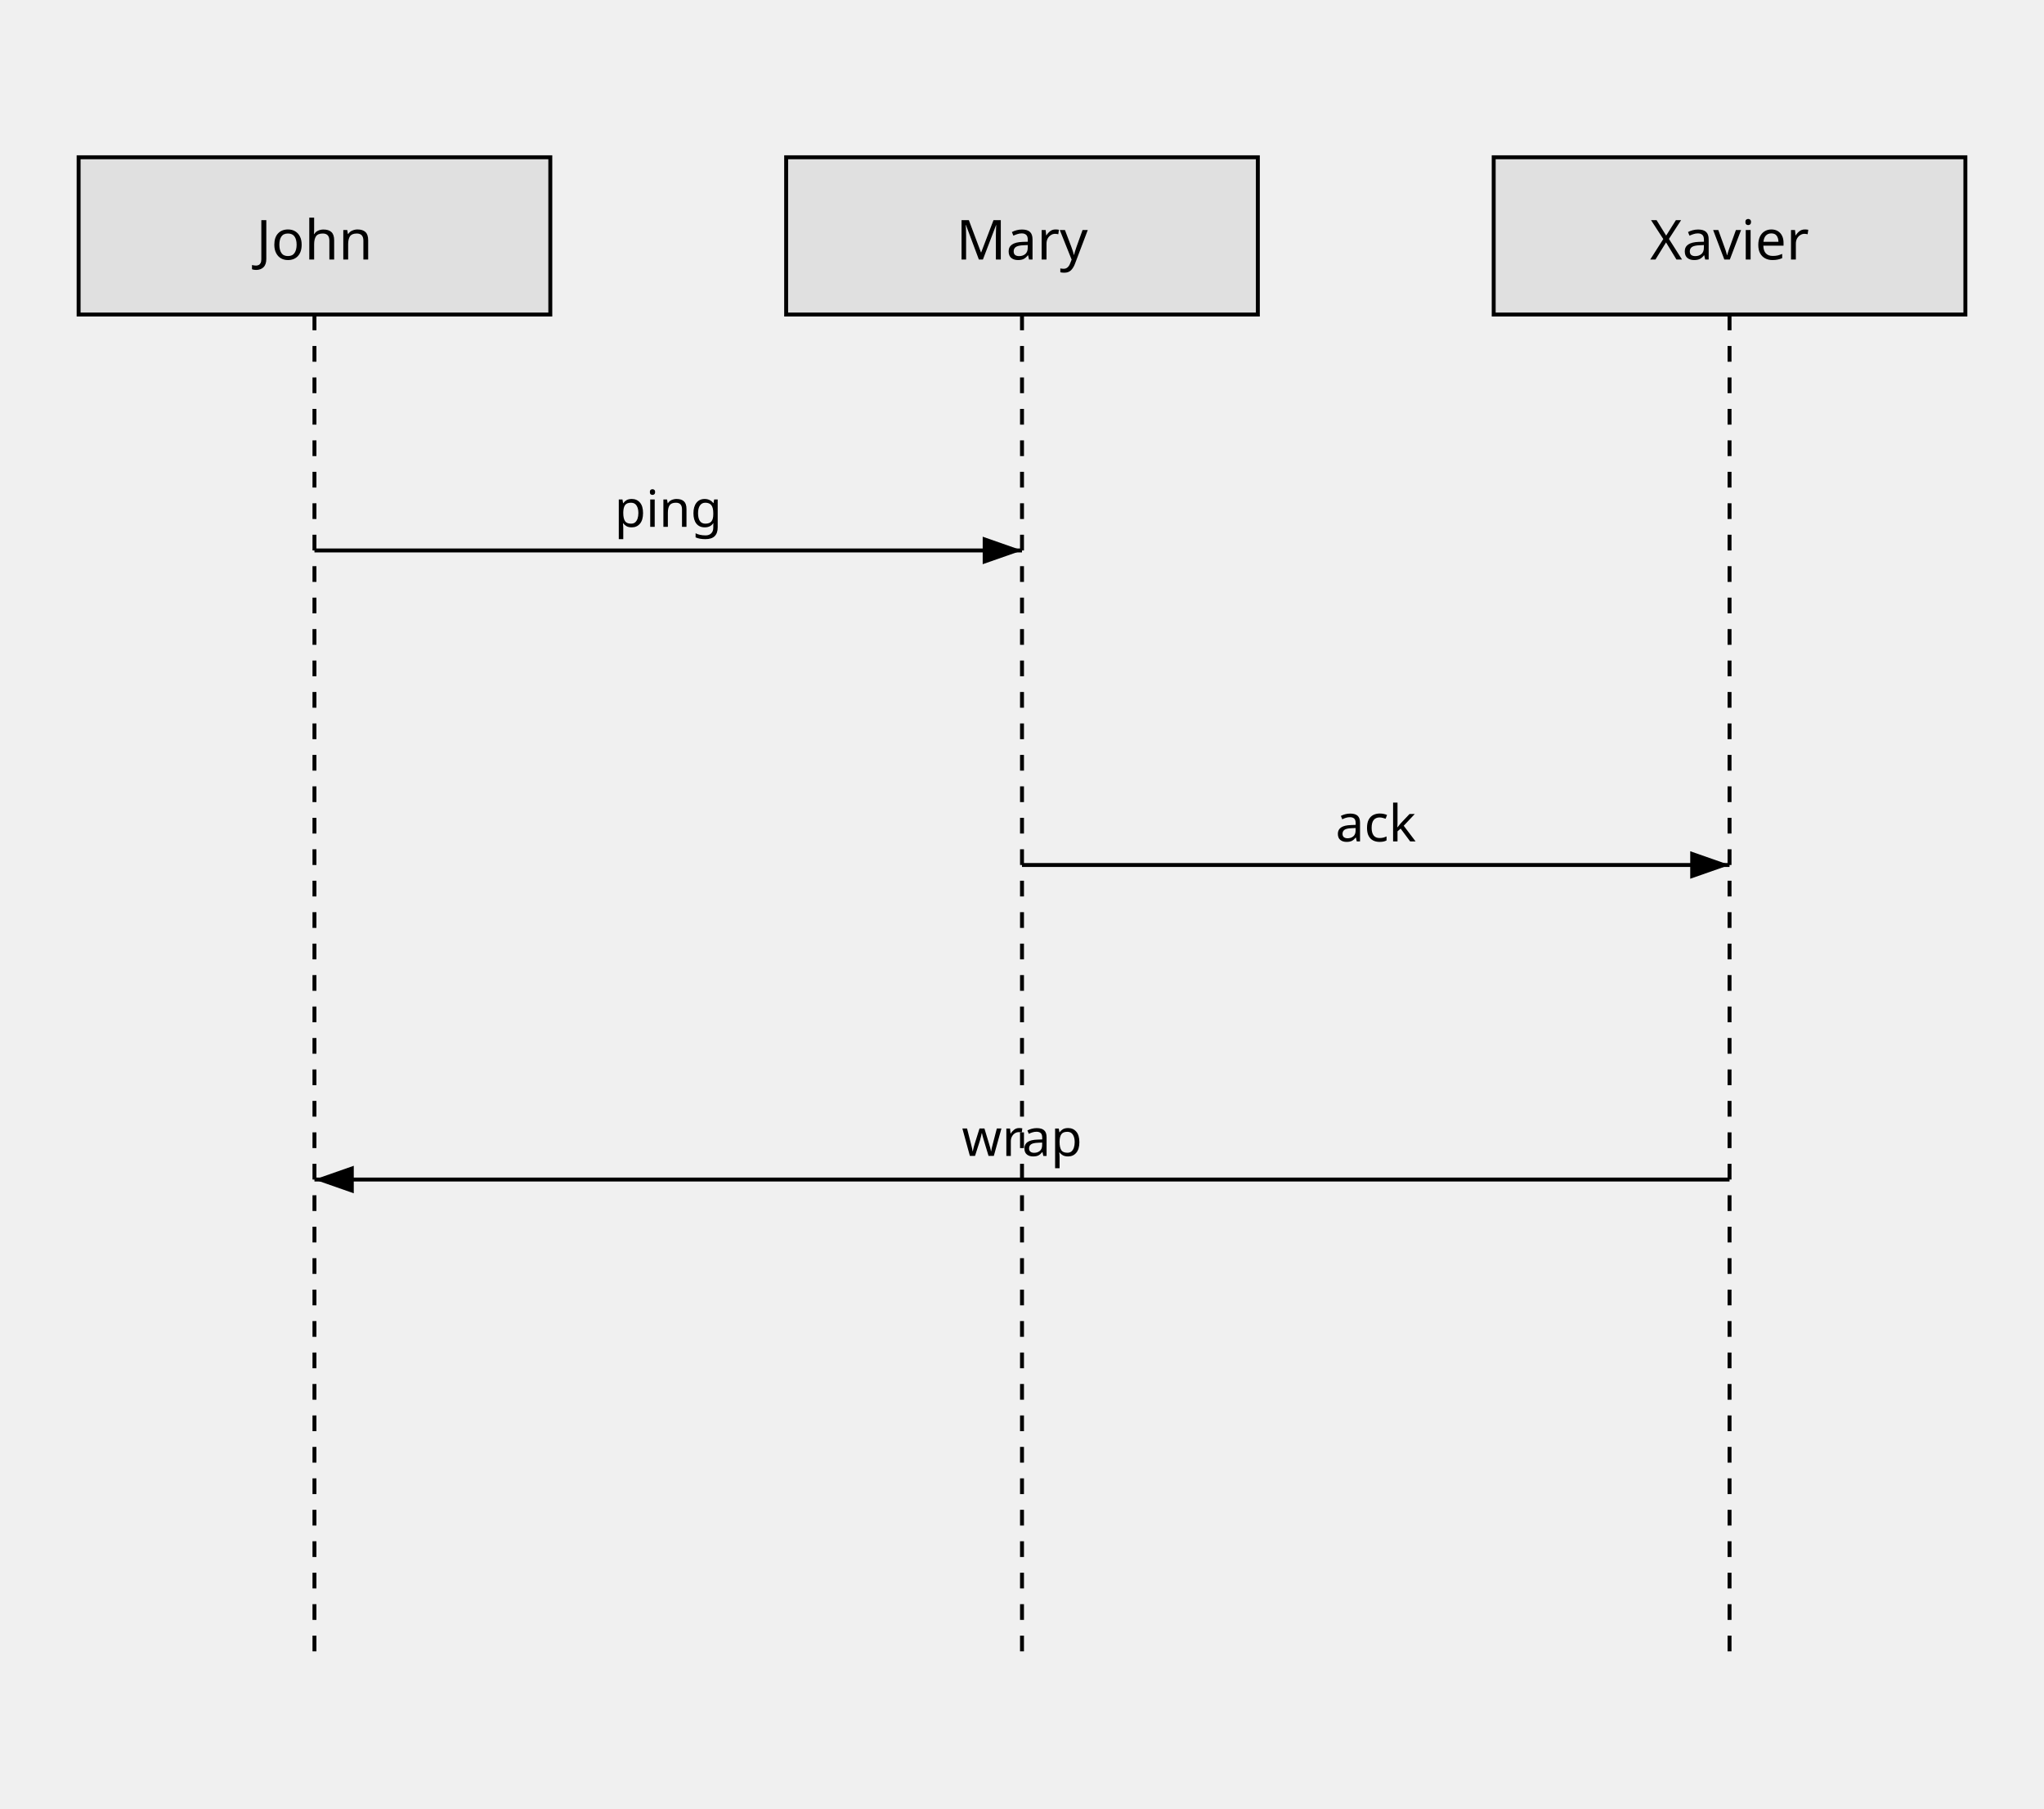
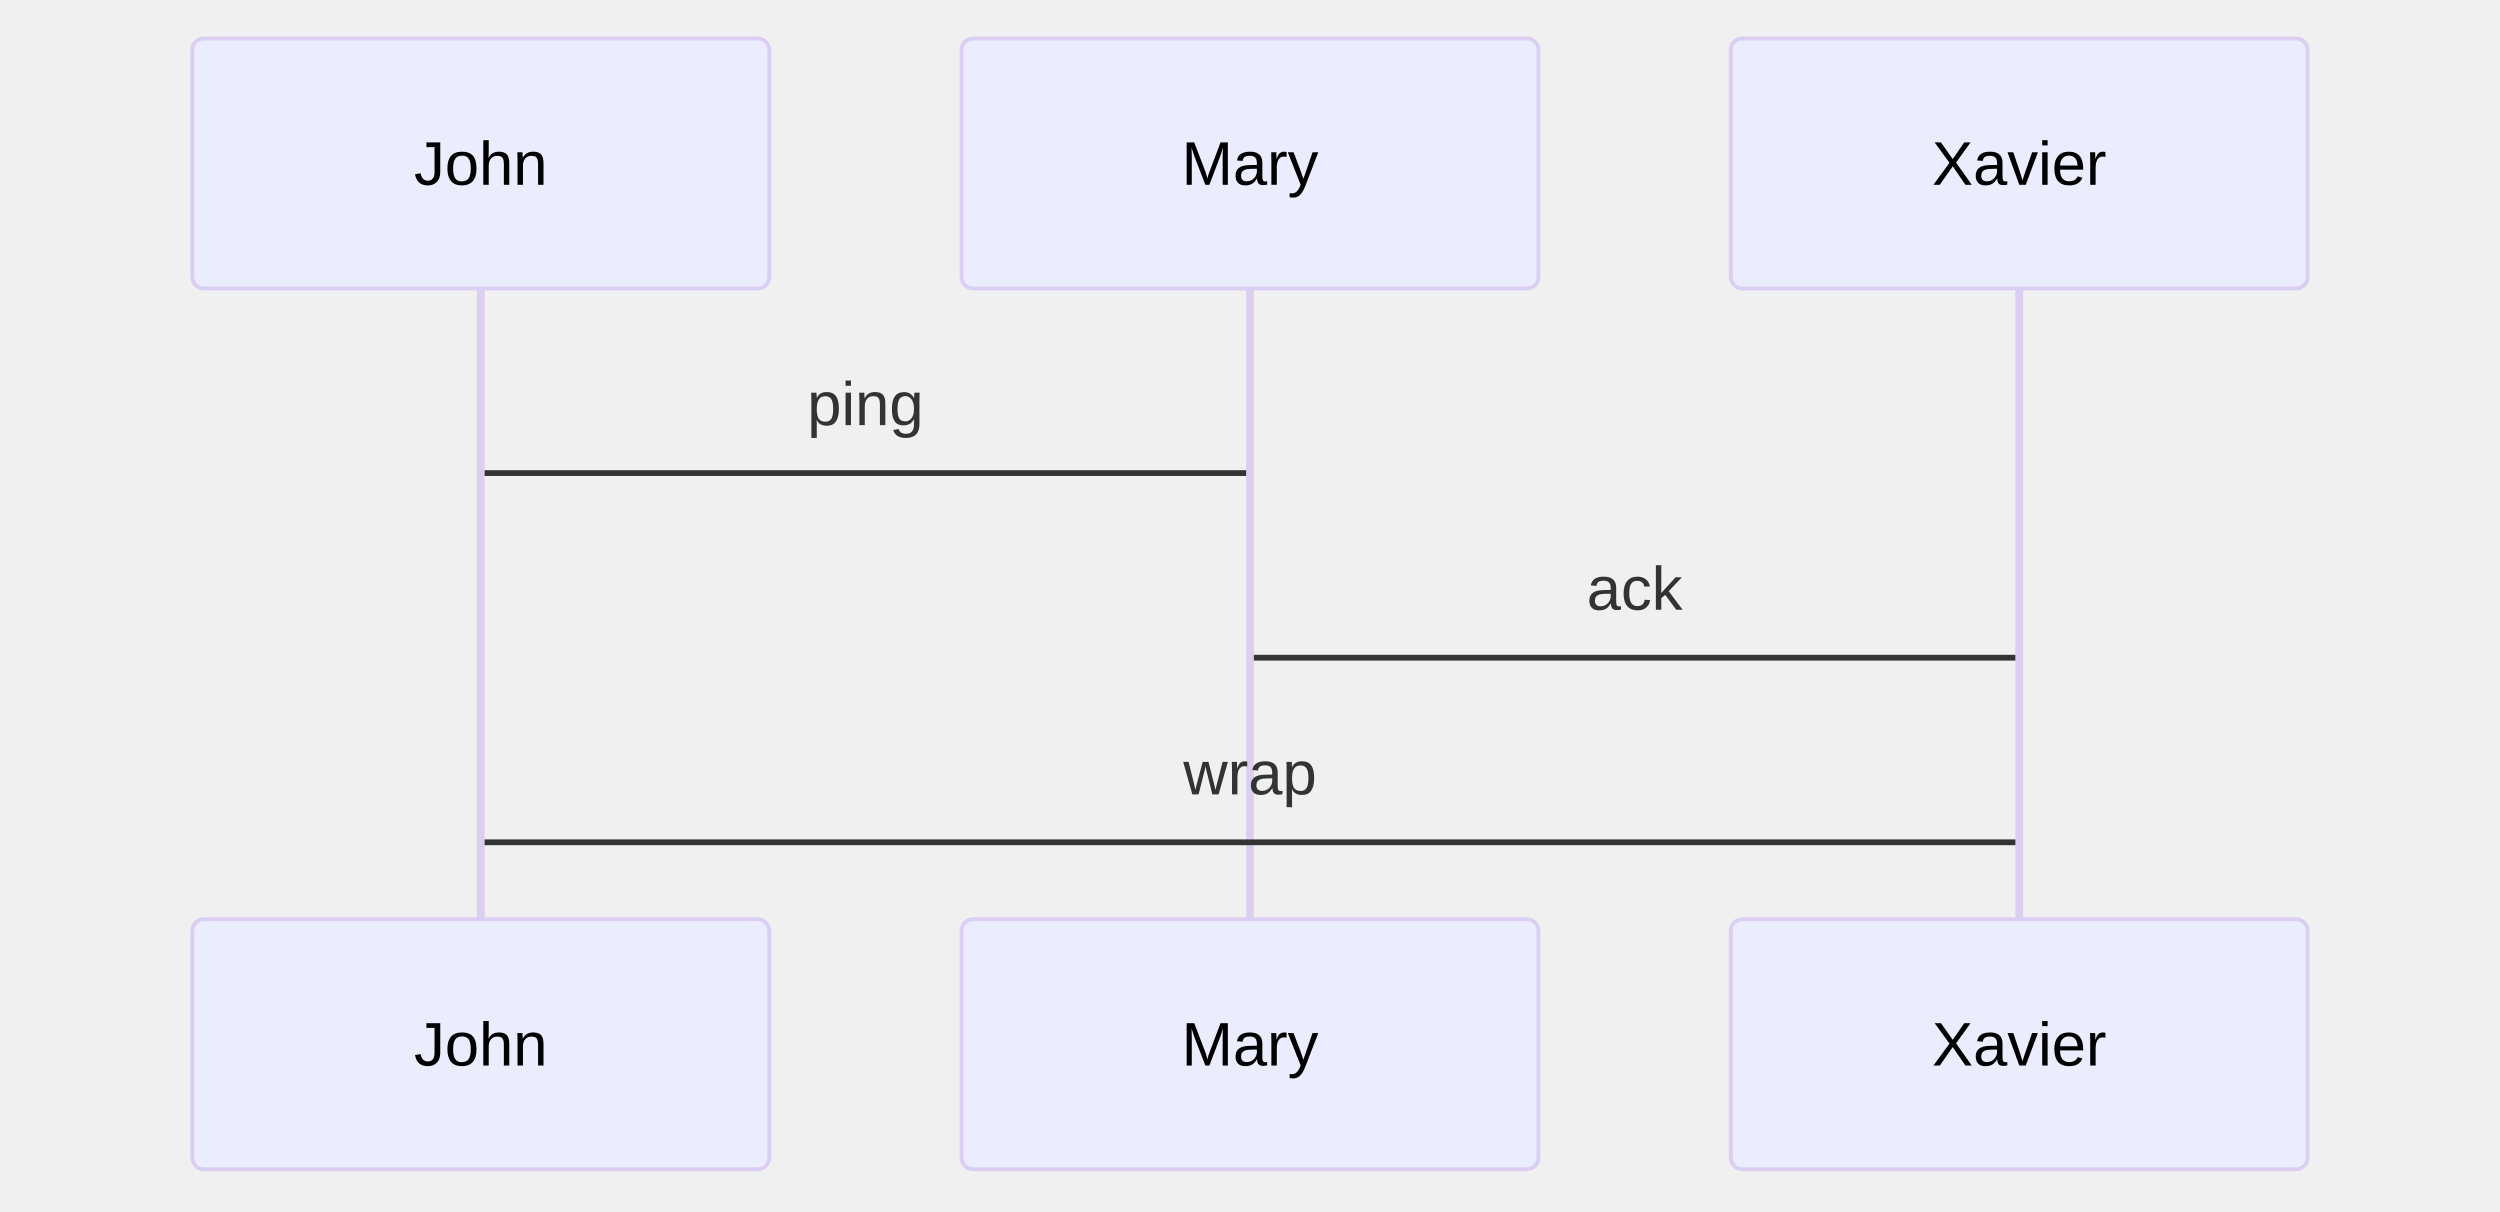
- <svg xmlns="http://www.w3.org/2000/svg" width="520" height="460" viewBox="0 0 520 460">
+ <svg xmlns="http://www.w3.org/2000/svg" aria-roledescription="sequence" role="graphics-document document" viewBox="-50 -10 650 315" height="315" width="650" id="container">
+   <g>
+     <rect class="actor actor-bottom" ry="3" rx="3" name="X" height="65" width="150" stroke="#666" fill="#eaeaea" y="229" x="400" />
+     <text style="text-anchor: middle; font-size: 16px; font-weight: 400;" class="actor actor-box" alignment-baseline="central" dominant-baseline="central" y="261.5" x="475">
+       <tspan dy="0" x="475">Xavier</tspan>
+     </text>
+   </g>
+   <g>
+     <rect class="actor actor-bottom" ry="3" rx="3" name="Mary" height="65" width="150" stroke="#666" fill="#eaeaea" y="229" x="200" />
+     <text style="text-anchor: middle; font-size: 16px; font-weight: 400;" class="actor actor-box" alignment-baseline="central" dominant-baseline="central" y="261.5" x="275">
+       <tspan dy="0" x="275">Mary</tspan>
+     </text>
+   </g>
+   <g>
+     <rect class="actor actor-bottom" ry="3" rx="3" name="John" height="65" width="150" stroke="#666" fill="#eaeaea" y="229" x="0" />
+     <text style="text-anchor: middle; font-size: 16px; font-weight: 400;" class="actor actor-box" alignment-baseline="central" dominant-baseline="central" y="261.5" x="75">
+       <tspan dy="0" x="75">John</tspan>
+     </text>
+   </g>
+   <g>
+     <line name="X" stroke="#999" stroke-width="0.5px" class="actor-line 200" y2="229" x2="475" y1="65" x1="475" id="actor2" />
+     <g id="root-2">
+       <rect class="actor actor-top" ry="3" rx="3" name="X" height="65" width="150" stroke="#666" fill="#eaeaea" y="0" x="400" />
+       <text style="text-anchor: middle; font-size: 16px; font-weight: 400;" class="actor actor-box" alignment-baseline="central" dominant-baseline="central" y="32.5" x="475">
+         <tspan dy="0" x="475">Xavier</tspan>
+       </text>
+     </g>
+   </g>
+   <g>
+     <line name="Mary" stroke="#999" stroke-width="0.5px" class="actor-line 200" y2="229" x2="275" y1="65" x1="275" id="actor1" />
+     <g id="root-1">
+       <rect class="actor actor-top" ry="3" rx="3" name="Mary" height="65" width="150" stroke="#666" fill="#eaeaea" y="0" x="200" />
+       <text style="text-anchor: middle; font-size: 16px; font-weight: 400;" class="actor actor-box" alignment-baseline="central" dominant-baseline="central" y="32.5" x="275">
+         <tspan dy="0" x="275">Mary</tspan>
+       </text>
+     </g>
+   </g>
+   <g>
+     <line name="John" stroke="#999" stroke-width="0.5px" class="actor-line 200" y2="229" x2="75" y1="65" x1="75" id="actor0" />
+     <g id="root-0">
+       <rect class="actor actor-top" ry="3" rx="3" name="John" height="65" width="150" stroke="#666" fill="#eaeaea" y="0" x="0" />
+       <text style="text-anchor: middle; font-size: 16px; font-weight: 400;" class="actor actor-box" alignment-baseline="central" dominant-baseline="central" y="32.5" x="75">
+         <tspan dy="0" x="75">John</tspan>
+       </text>
+     </g>
+   </g>
+   <style>#container{font-family:"trebuchet ms",verdana,arial,sans-serif;font-size:16px;fill:#333;}@keyframes edge-animation-frame{from{stroke-dashoffset:0;}}@keyframes dash{to{stroke-dashoffset:0;}}#container .edge-animation-slow{stroke-dasharray:9,5!important;stroke-dashoffset:900;animation:dash 50s linear infinite;stroke-linecap:round;}#container .edge-animation-fast{stroke-dasharray:9,5!important;stroke-dashoffset:900;animation:dash 20s linear infinite;stroke-linecap:round;}#container .error-icon{fill:#552222;}#container .error-text{fill:#552222;stroke:#552222;}#container .edge-thickness-normal{stroke-width:1px;}#container .edge-thickness-thick{stroke-width:3.5px;}#container .edge-pattern-solid{stroke-dasharray:0;}#container .edge-thickness-invisible{stroke-width:0;fill:none;}#container .edge-pattern-dashed{stroke-dasharray:3;}#container .edge-pattern-dotted{stroke-dasharray:2;}#container .marker{fill:#333333;stroke:#333333;}#container .marker.cross{stroke:#333333;}#container svg{font-family:"trebuchet ms",verdana,arial,sans-serif;font-size:16px;}#container p{margin:0;}#container .actor{stroke:hsl(259.626, 59.777%, 87.902%);fill:#ECECFF;}#container text.actor&gt;tspan{fill:black;stroke:none;}#container .actor-line{stroke:hsl(259.626, 59.777%, 87.902%);}#container .messageLine0{stroke-width:1.5;stroke-dasharray:none;stroke:#333;}#container .messageLine1{stroke-width:1.5;stroke-dasharray:2,2;stroke:#333;}#container #arrowhead path{fill:#333;stroke:#333;}#container .sequenceNumber{fill:white;}#container #sequencenumber{fill:#333;}#container #crosshead path{fill:#333;stroke:#333;}#container .messageText{fill:#333;stroke:none;}#container .labelBox{stroke:hsl(259.626, 59.777%, 87.902%);fill:#ECECFF;}#container .labelText,#container .labelText&gt;tspan{fill:black;stroke:none;}#container .loopText,#container .loopText&gt;tspan{fill:black;stroke:none;}#container .loopLine{stroke-width:2px;stroke-dasharray:2,2;stroke:hsl(259.626, 59.777%, 87.902%);fill:hsl(259.626, 59.777%, 87.902%);}#container .note{stroke:#aaaa33;fill:#fff5ad;}#container .noteText,#container .noteText&gt;tspan{fill:black;stroke:none;}#container .activation0{fill:#f4f4f4;stroke:#666;}#container .activation1{fill:#f4f4f4;stroke:#666;}#container .activation2{fill:#f4f4f4;stroke:#666;}#container .actorPopupMenu{position:absolute;}#container .actorPopupMenuPanel{position:absolute;fill:#ECECFF;box-shadow:0px 8px 16px 0px rgba(0,0,0,0.2);filter:drop-shadow(3px 5px 2px rgb(0 0 0 / 0.4));}#container .actor-man line{stroke:hsl(259.626, 59.777%, 87.902%);fill:#ECECFF;}#container .actor-man circle,#container line{stroke:hsl(259.626, 59.777%, 87.902%);fill:#ECECFF;stroke-width:2px;}#container :root{--mermaid-font-family:"trebuchet ms",verdana,arial,sans-serif;}</style>
+   <g />
  <defs>
-     <marker id="arrowhead" markerWidth="10" markerHeight="7" refX="10" refY="3.5" orient="auto">
-       <polygon points="0 0, 10 3.5, 0 7" fill="#000" />
+     <symbol height="24" width="24" id="computer">
+       <path d="M2 2v13h20v-13h-20zm18 11h-16v-9h16v9zm-10.228 6l.466-1h3.524l.467 1h-4.457zm14.228 3h-24l2-6h2.104l-1.33 4h18.45l-1.297-4h2.073l2 6zm-5-10h-14v-7h14v7z" transform="scale(.5)" />
+     </symbol>
+   </defs>
+   <defs>
+     <symbol clip-rule="evenodd" fill-rule="evenodd" id="database">
+       <path d="M12.258.001l.256.004.255.005.253.008.251.01.249.012.247.015.246.016.242.019.241.02.239.023.236.024.233.027.231.028.229.031.225.032.223.034.22.036.217.038.214.04.211.041.208.043.205.045.201.046.198.048.194.05.191.051.187.053.183.054.18.056.175.057.172.059.168.06.163.061.16.063.155.064.15.066.074.033.073.033.071.034.07.034.069.035.068.035.067.035.066.035.064.036.064.036.062.036.06.036.06.037.058.037.058.037.055.038.055.038.053.038.052.038.051.039.05.039.048.039.047.039.045.04.044.04.043.04.041.04.04.041.039.041.037.041.036.041.034.041.033.042.032.042.03.042.029.042.027.042.026.043.024.043.023.043.021.043.02.043.018.044.017.043.015.044.013.044.012.044.011.045.009.044.007.045.006.045.004.045.002.045.001.045v17l-.001.045-.002.045-.004.045-.006.045-.007.045-.009.044-.011.045-.012.044-.013.044-.015.044-.017.043-.018.044-.02.043-.021.043-.023.043-.024.043-.026.043-.027.042-.029.042-.03.042-.032.042-.033.042-.034.041-.036.041-.037.041-.039.041-.04.041-.041.04-.043.04-.044.04-.045.04-.047.039-.048.039-.05.039-.051.039-.052.038-.053.038-.055.038-.055.038-.058.037-.058.037-.06.037-.06.036-.062.036-.064.036-.064.036-.066.035-.067.035-.068.035-.069.035-.07.034-.071.034-.073.033-.074.033-.15.066-.155.064-.16.063-.163.061-.168.06-.172.059-.175.057-.18.056-.183.054-.187.053-.191.051-.194.05-.198.048-.201.046-.205.045-.208.043-.211.041-.214.04-.217.038-.22.036-.223.034-.225.032-.229.031-.231.028-.233.027-.236.024-.239.023-.241.02-.242.019-.246.016-.247.015-.249.012-.251.01-.253.008-.255.005-.256.004-.258.001-.258-.001-.256-.004-.255-.005-.253-.008-.251-.01-.249-.012-.247-.015-.245-.016-.243-.019-.241-.02-.238-.023-.236-.024-.234-.027-.231-.028-.228-.031-.226-.032-.223-.034-.22-.036-.217-.038-.214-.04-.211-.041-.208-.043-.204-.045-.201-.046-.198-.048-.195-.05-.19-.051-.187-.053-.184-.054-.179-.056-.176-.057-.172-.059-.167-.06-.164-.061-.159-.063-.155-.064-.151-.066-.074-.033-.072-.033-.072-.034-.07-.034-.069-.035-.068-.035-.067-.035-.066-.035-.064-.036-.063-.036-.062-.036-.061-.036-.06-.037-.058-.037-.057-.037-.056-.038-.055-.038-.053-.038-.052-.038-.051-.039-.049-.039-.049-.039-.046-.039-.046-.04-.044-.04-.043-.04-.041-.04-.04-.041-.039-.041-.037-.041-.036-.041-.034-.041-.033-.042-.032-.042-.03-.042-.029-.042-.027-.042-.026-.043-.024-.043-.023-.043-.021-.043-.02-.043-.018-.044-.017-.043-.015-.044-.013-.044-.012-.044-.011-.045-.009-.044-.007-.045-.006-.045-.004-.045-.002-.045-.001-.045v-17l.001-.045.002-.045.004-.045.006-.045.007-.045.009-.044.011-.045.012-.044.013-.044.015-.044.017-.043.018-.044.02-.043.021-.043.023-.043.024-.043.026-.043.027-.042.029-.042.03-.042.032-.042.033-.042.034-.041.036-.041.037-.041.039-.041.04-.041.041-.04.043-.04.044-.04.046-.04.046-.039.049-.039.049-.039.051-.039.052-.038.053-.038.055-.038.056-.038.057-.037.058-.037.06-.037.061-.036.062-.036.063-.036.064-.036.066-.035.067-.035.068-.035.069-.035.07-.034.072-.034.072-.033.074-.033.151-.066.155-.064.159-.063.164-.061.167-.06.172-.059.176-.057.179-.056.184-.054.187-.053.19-.051.195-.05.198-.048.201-.046.204-.045.208-.043.211-.041.214-.04.217-.038.22-.036.223-.034.226-.032.228-.031.231-.028.234-.027.236-.024.238-.023.241-.02.243-.019.245-.016.247-.015.249-.012.251-.01.253-.008.255-.005.256-.004.258-.001.258.001zm-9.258 20.499v.01l.001.021.003.021.004.022.005.021.006.022.007.022.009.023.01.022.011.023.012.023.013.023.015.023.016.024.017.023.018.024.019.024.021.024.022.025.023.024.024.025.052.049.056.05.061.051.066.051.07.051.075.051.079.052.084.052.088.052.092.052.097.052.102.051.105.052.11.052.114.051.119.051.123.051.127.05.131.05.135.05.139.048.144.049.147.047.152.047.155.047.16.045.163.045.167.043.171.043.176.041.178.041.183.039.187.039.19.037.194.035.197.035.202.033.204.031.209.03.212.029.216.027.219.025.222.024.226.021.23.02.233.018.236.016.24.015.243.012.246.01.249.008.253.005.256.004.259.001.26-.001.257-.004.254-.005.25-.008.247-.011.244-.012.241-.014.237-.016.233-.018.231-.021.226-.021.224-.024.22-.026.216-.027.212-.028.21-.031.205-.031.202-.034.198-.034.194-.036.191-.037.187-.039.183-.04.179-.04.175-.042.172-.043.168-.044.163-.045.16-.046.155-.046.152-.047.148-.048.143-.049.139-.049.136-.05.131-.05.126-.05.123-.051.118-.052.114-.051.11-.052.106-.052.101-.052.096-.052.092-.052.088-.053.083-.051.079-.052.074-.052.07-.051.065-.051.06-.051.056-.05.051-.05.023-.024.023-.025.021-.024.02-.024.019-.024.018-.024.017-.024.015-.023.014-.024.013-.023.012-.023.01-.023.01-.022.008-.022.006-.022.006-.022.004-.022.004-.021.001-.021.001-.021v-4.127l-.077.055-.08.053-.083.054-.085.053-.087.052-.09.052-.093.051-.095.05-.097.05-.1.049-.102.049-.105.048-.106.047-.109.047-.111.046-.114.045-.115.045-.118.044-.12.043-.122.042-.124.042-.126.041-.128.04-.13.04-.132.038-.134.038-.135.037-.138.037-.139.035-.142.035-.143.034-.144.033-.147.032-.148.031-.15.03-.151.03-.153.029-.154.027-.156.027-.158.026-.159.025-.161.024-.162.023-.163.022-.165.021-.166.02-.167.019-.169.018-.169.017-.171.016-.173.015-.173.014-.175.013-.175.012-.177.011-.178.01-.179.008-.179.008-.181.006-.182.005-.182.004-.184.003-.184.002h-.37l-.184-.002-.184-.003-.182-.004-.182-.005-.181-.006-.179-.008-.179-.008-.178-.01-.176-.011-.176-.012-.175-.013-.173-.014-.172-.015-.171-.016-.17-.017-.169-.018-.167-.019-.166-.02-.165-.021-.163-.022-.162-.023-.161-.024-.159-.025-.157-.026-.156-.027-.155-.027-.153-.029-.151-.03-.15-.03-.148-.031-.146-.032-.145-.033-.143-.034-.141-.035-.14-.035-.137-.037-.136-.037-.134-.038-.132-.038-.13-.04-.128-.04-.126-.041-.124-.042-.122-.042-.12-.044-.117-.043-.116-.045-.113-.045-.112-.046-.109-.047-.106-.047-.105-.048-.102-.049-.1-.049-.097-.05-.095-.05-.093-.052-.09-.051-.087-.052-.085-.053-.083-.054-.08-.054-.077-.054v4.127zm0-5.654v.011l.001.021.003.021.004.021.005.022.006.022.007.022.009.022.01.022.011.023.012.023.013.023.015.024.016.023.017.024.018.024.019.024.021.024.022.024.023.025.024.024.052.05.056.05.061.05.066.051.07.051.075.052.079.051.084.052.088.052.092.052.097.052.102.052.105.052.11.051.114.051.119.052.123.05.127.051.131.05.135.049.139.049.144.048.147.048.152.047.155.046.16.045.163.045.167.044.171.042.176.042.178.04.183.04.187.038.19.037.194.036.197.034.202.033.204.032.209.03.212.028.216.027.219.025.222.024.226.022.23.02.233.018.236.016.24.014.243.012.246.01.249.008.253.006.256.003.259.001.26-.001.257-.003.254-.006.25-.008.247-.01.244-.012.241-.015.237-.016.233-.018.231-.02.226-.022.224-.024.22-.025.216-.027.212-.029.21-.03.205-.032.202-.033.198-.035.194-.036.191-.037.187-.039.183-.039.179-.041.175-.042.172-.043.168-.044.163-.045.16-.045.155-.047.152-.047.148-.048.143-.048.139-.05.136-.049.131-.05.126-.051.123-.051.118-.051.114-.052.11-.052.106-.052.101-.052.096-.052.092-.052.088-.052.083-.052.079-.052.074-.051.07-.052.065-.051.06-.05.056-.051.051-.049.023-.025.023-.024.021-.025.02-.024.019-.024.018-.024.017-.024.015-.023.014-.023.013-.024.012-.022.01-.023.01-.023.008-.022.006-.022.006-.022.004-.021.004-.022.001-.021.001-.021v-4.139l-.077.054-.08.054-.083.054-.085.052-.087.053-.09.051-.093.051-.095.051-.097.05-.1.049-.102.049-.105.048-.106.047-.109.047-.111.046-.114.045-.115.044-.118.044-.12.044-.122.042-.124.042-.126.041-.128.04-.13.039-.132.039-.134.038-.135.037-.138.036-.139.036-.142.035-.143.033-.144.033-.147.033-.148.031-.15.03-.151.03-.153.028-.154.028-.156.027-.158.026-.159.025-.161.024-.162.023-.163.022-.165.021-.166.02-.167.019-.169.018-.169.017-.171.016-.173.015-.173.014-.175.013-.175.012-.177.011-.178.009-.179.009-.179.007-.181.007-.182.005-.182.004-.184.003-.184.002h-.37l-.184-.002-.184-.003-.182-.004-.182-.005-.181-.007-.179-.007-.179-.009-.178-.009-.176-.011-.176-.012-.175-.013-.173-.014-.172-.015-.171-.016-.17-.017-.169-.018-.167-.019-.166-.02-.165-.021-.163-.022-.162-.023-.161-.024-.159-.025-.157-.026-.156-.027-.155-.028-.153-.028-.151-.03-.15-.03-.148-.031-.146-.033-.145-.033-.143-.033-.141-.035-.14-.036-.137-.036-.136-.037-.134-.038-.132-.039-.13-.039-.128-.04-.126-.041-.124-.042-.122-.043-.12-.043-.117-.044-.116-.044-.113-.046-.112-.046-.109-.046-.106-.047-.105-.048-.102-.049-.1-.049-.097-.05-.095-.051-.093-.051-.09-.051-.087-.053-.085-.052-.083-.054-.08-.054-.077-.054v4.139zm0-5.666v.011l.001.02.003.022.004.021.005.022.006.021.007.022.009.023.01.022.011.023.012.023.013.023.015.023.016.024.017.024.018.023.019.024.021.025.022.024.023.024.024.025.052.05.056.05.061.05.066.051.07.051.075.052.079.051.084.052.088.052.092.052.097.052.102.052.105.051.11.052.114.051.119.051.123.051.127.05.131.05.135.05.139.049.144.048.147.048.152.047.155.046.16.045.163.045.167.043.171.043.176.042.178.04.183.04.187.038.19.037.194.036.197.034.202.033.204.032.209.03.212.028.216.027.219.025.222.024.226.021.23.02.233.018.236.017.24.014.243.012.246.01.249.008.253.006.256.003.259.001.26-.001.257-.003.254-.006.25-.008.247-.01.244-.013.241-.014.237-.016.233-.018.231-.02.226-.022.224-.024.22-.025.216-.027.212-.029.21-.03.205-.032.202-.033.198-.035.194-.036.191-.037.187-.039.183-.039.179-.041.175-.042.172-.043.168-.044.163-.045.16-.045.155-.047.152-.047.148-.048.143-.049.139-.049.136-.049.131-.051.126-.05.123-.051.118-.052.114-.051.11-.052.106-.052.101-.052.096-.052.092-.052.088-.052.083-.052.079-.052.074-.052.07-.051.065-.051.06-.051.056-.05.051-.049.023-.025.023-.025.021-.024.02-.024.019-.024.018-.024.017-.024.015-.023.014-.024.013-.023.012-.023.01-.022.01-.023.008-.022.006-.022.006-.022.004-.022.004-.021.001-.021.001-.021v-4.153l-.077.054-.08.054-.083.053-.085.053-.087.053-.09.051-.093.051-.095.051-.097.05-.1.049-.102.048-.105.048-.106.048-.109.046-.111.046-.114.046-.115.044-.118.044-.12.043-.122.043-.124.042-.126.041-.128.04-.13.039-.132.039-.134.038-.135.037-.138.036-.139.036-.142.034-.143.034-.144.033-.147.032-.148.032-.15.03-.151.03-.153.028-.154.028-.156.027-.158.026-.159.024-.161.024-.162.023-.163.023-.165.021-.166.02-.167.019-.169.018-.169.017-.171.016-.173.015-.173.014-.175.013-.175.012-.177.01-.178.01-.179.009-.179.007-.181.006-.182.006-.182.004-.184.003-.184.001-.185.001-.185-.001-.184-.001-.184-.003-.182-.004-.182-.006-.181-.006-.179-.007-.179-.009-.178-.01-.176-.01-.176-.012-.175-.013-.173-.014-.172-.015-.171-.016-.17-.017-.169-.018-.167-.019-.166-.02-.165-.021-.163-.023-.162-.023-.161-.024-.159-.024-.157-.026-.156-.027-.155-.028-.153-.028-.151-.03-.15-.03-.148-.032-.146-.032-.145-.033-.143-.034-.141-.034-.14-.036-.137-.036-.136-.037-.134-.038-.132-.039-.13-.039-.128-.041-.126-.041-.124-.041-.122-.043-.12-.043-.117-.044-.116-.044-.113-.046-.112-.046-.109-.046-.106-.048-.105-.048-.102-.048-.1-.05-.097-.049-.095-.051-.093-.051-.09-.052-.087-.052-.085-.053-.083-.053-.08-.054-.077-.054v4.153zm8.74-8.179l-.257.004-.254.005-.25.008-.247.011-.244.012-.241.014-.237.016-.233.018-.231.021-.226.022-.224.023-.22.026-.216.027-.212.028-.21.031-.205.032-.202.033-.198.034-.194.036-.191.038-.187.038-.183.04-.179.041-.175.042-.172.043-.168.043-.163.045-.16.046-.155.046-.152.048-.148.048-.143.048-.139.049-.136.05-.131.05-.126.051-.123.051-.118.051-.114.052-.11.052-.106.052-.101.052-.096.052-.092.052-.088.052-.083.052-.079.052-.074.051-.07.052-.065.051-.06.05-.056.05-.051.05-.023.025-.023.024-.021.024-.02.025-.019.024-.018.024-.017.023-.015.024-.014.023-.013.023-.012.023-.01.023-.01.022-.008.022-.006.023-.006.021-.004.022-.004.021-.001.021-.001.021.001.021.001.021.004.021.004.022.006.021.006.023.008.022.01.022.01.023.012.023.013.023.014.023.015.024.017.023.018.024.019.024.02.025.021.024.023.024.023.025.051.05.056.05.06.05.065.051.07.052.074.051.079.052.083.052.088.052.092.052.096.052.101.052.106.052.11.052.114.052.118.051.123.051.126.051.131.05.136.05.139.049.143.048.148.048.152.048.155.046.16.046.163.045.168.043.172.043.175.042.179.041.183.04.187.038.191.038.194.036.198.034.202.033.205.032.21.031.212.028.216.027.22.026.224.023.226.022.231.021.233.018.237.016.241.014.244.012.247.011.25.008.254.005.257.004.26.001.26-.001.257-.004.254-.005.25-.008.247-.011.244-.012.241-.014.237-.016.233-.018.231-.021.226-.022.224-.023.22-.026.216-.027.212-.028.21-.031.205-.032.202-.033.198-.034.194-.036.191-.038.187-.038.183-.04.179-.041.175-.042.172-.043.168-.043.163-.045.16-.046.155-.046.152-.048.148-.048.143-.048.139-.049.136-.05.131-.05.126-.051.123-.051.118-.051.114-.052.11-.052.106-.052.101-.052.096-.052.092-.052.088-.052.083-.052.079-.052.074-.051.07-.052.065-.051.06-.05.056-.05.051-.05.023-.025.023-.024.021-.024.02-.025.019-.024.018-.024.017-.023.015-.024.014-.023.013-.023.012-.023.01-.023.01-.022.008-.022.006-.023.006-.021.004-.022.004-.021.001-.021.001-.021-.001-.021-.001-.021-.004-.021-.004-.022-.006-.021-.006-.023-.008-.022-.01-.022-.01-.023-.012-.023-.013-.023-.014-.023-.015-.024-.017-.023-.018-.024-.019-.024-.02-.025-.021-.024-.023-.024-.023-.025-.051-.05-.056-.05-.06-.05-.065-.051-.07-.052-.074-.051-.079-.052-.083-.052-.088-.052-.092-.052-.096-.052-.101-.052-.106-.052-.11-.052-.114-.052-.118-.051-.123-.051-.126-.051-.131-.05-.136-.05-.139-.049-.143-.048-.148-.048-.152-.048-.155-.046-.16-.046-.163-.045-.168-.043-.172-.043-.175-.042-.179-.041-.183-.04-.187-.038-.191-.038-.194-.036-.198-.034-.202-.033-.205-.032-.21-.031-.212-.028-.216-.027-.22-.026-.224-.023-.226-.022-.231-.021-.233-.018-.237-.016-.241-.014-.244-.012-.247-.011-.25-.008-.254-.005-.257-.004-.26-.001-.26.001z" transform="scale(.5)" />
+     </symbol>
+   </defs>
+   <defs>
+     <symbol height="24" width="24" id="clock">
+       <path d="M12 2c5.514 0 10 4.486 10 10s-4.486 10-10 10-10-4.486-10-10 4.486-10 10-10zm0-2c-6.627 0-12 5.373-12 12s5.373 12 12 12 12-5.373 12-12-5.373-12-12-12zm5.848 12.459c.202.038.202.333.001.372-1.907.361-6.045 1.111-6.547 1.111-.719 0-1.301-.582-1.301-1.301 0-.512.77-5.447 1.125-7.445.034-.192.312-.181.343.014l.985 6.238 5.394 1.011z" transform="scale(.5)" />
+     </symbol>
+   </defs>
+   <defs>
+     <marker orient="auto-start-reverse" markerHeight="12" markerWidth="12" markerUnits="userSpaceOnUse" refY="5" refX="7.9" id="arrowhead">
+       <path d="M -1 0 L 10 5 L 0 10 z" />
    </marker>
  </defs>
-   <g class="participant">
-     <rect x="20" y="40" width="120" height="40" fill="#e0e0e0" stroke="#000" />
-     <text x="80" y="66" font-family="sans-serif" font-size="14" text-anchor="middle">John</text>
-     <line x1="80" y1="80" x2="80" y2="420" stroke="#000" stroke-dasharray="4 4" />
-   </g>
-   <g class="participant">
-     <rect x="200" y="40" width="120" height="40" fill="#e0e0e0" stroke="#000" />
-     <text x="260" y="66" font-family="sans-serif" font-size="14" text-anchor="middle">Mary</text>
-     <line x1="260" y1="80" x2="260" y2="420" stroke="#000" stroke-dasharray="4 4" />
-   </g>
-   <g class="participant">
-     <rect x="380" y="40" width="120" height="40" fill="#e0e0e0" stroke="#000" />
-     <text x="440" y="66" font-family="sans-serif" font-size="14" text-anchor="middle">Xavier</text>
-     <line x1="440" y1="80" x2="440" y2="420" stroke="#000" stroke-dasharray="4 4" />
-   </g>
-   <g class="message">
-     <line x1="80" y1="140" x2="260" y2="140" stroke="#000" marker-end="url(#arrowhead)" />
-     <text x="170" y="134" font-family="sans-serif" font-size="13" text-anchor="middle">ping</text>
-   </g>
-   <g class="message">
-     <line x1="260" y1="220" x2="440" y2="220" stroke="#000" marker-end="url(#arrowhead)" />
-     <text x="350" y="214" font-family="sans-serif" font-size="13" text-anchor="middle">ack</text>
-   </g>
-   <g class="message">
-     <line x1="440" y1="300" x2="80" y2="300" stroke="#000" marker-end="url(#arrowhead)" />
-     <text x="260" y="294" font-family="sans-serif" font-size="13" text-anchor="middle">wrap</text>
-   </g>
+   <defs>
+     <marker refY="4.5" refX="4" orient="auto" markerHeight="8" markerWidth="15" id="crosshead">
+       <path style="stroke-dasharray: 0, 0;" d="M 1,2 L 6,7 M 6,2 L 1,7" stroke-width="1pt" stroke="#000000" fill="none" />
+     </marker>
+   </defs>
+   <defs>
+     <marker orient="auto" markerHeight="28" markerWidth="20" refY="7" refX="15.5" id="filled-head">
+       <path d="M 18,7 L9,13 L14,7 L9,1 Z" />
+     </marker>
+   </defs>
+   <defs>
+     <marker orient="auto" markerHeight="40" markerWidth="60" refY="15" refX="15" id="sequencenumber">
+       <circle r="6" cy="15" cx="15" />
+     </marker>
+   </defs>
+   <text style="font-size: 16px; font-weight: 400;" dy="1em" class="messageText" alignment-baseline="middle" dominant-baseline="middle" text-anchor="middle" y="80" x="175">ping</text>
+   <line style="fill: none;" stroke="none" stroke-width="2" class="messageLine0" y2="113" x2="274" y1="113" x1="76" />
+   <text style="font-size: 16px; font-weight: 400;" dy="1em" class="messageText" alignment-baseline="middle" dominant-baseline="middle" text-anchor="middle" y="128" x="375">ack</text>
+   <line style="fill: none;" stroke="none" stroke-width="2" class="messageLine0" y2="161" x2="474" y1="161" x1="276" />
+   <text style="font-size: 16px; font-weight: 400;" dy="1em" class="messageText" alignment-baseline="middle" dominant-baseline="middle" text-anchor="middle" y="176" x="275">wrap</text>
+   <line style="fill: none;" stroke="none" stroke-width="2" class="messageLine0" y2="209" x2="76" y1="209" x1="474" />
</svg>
